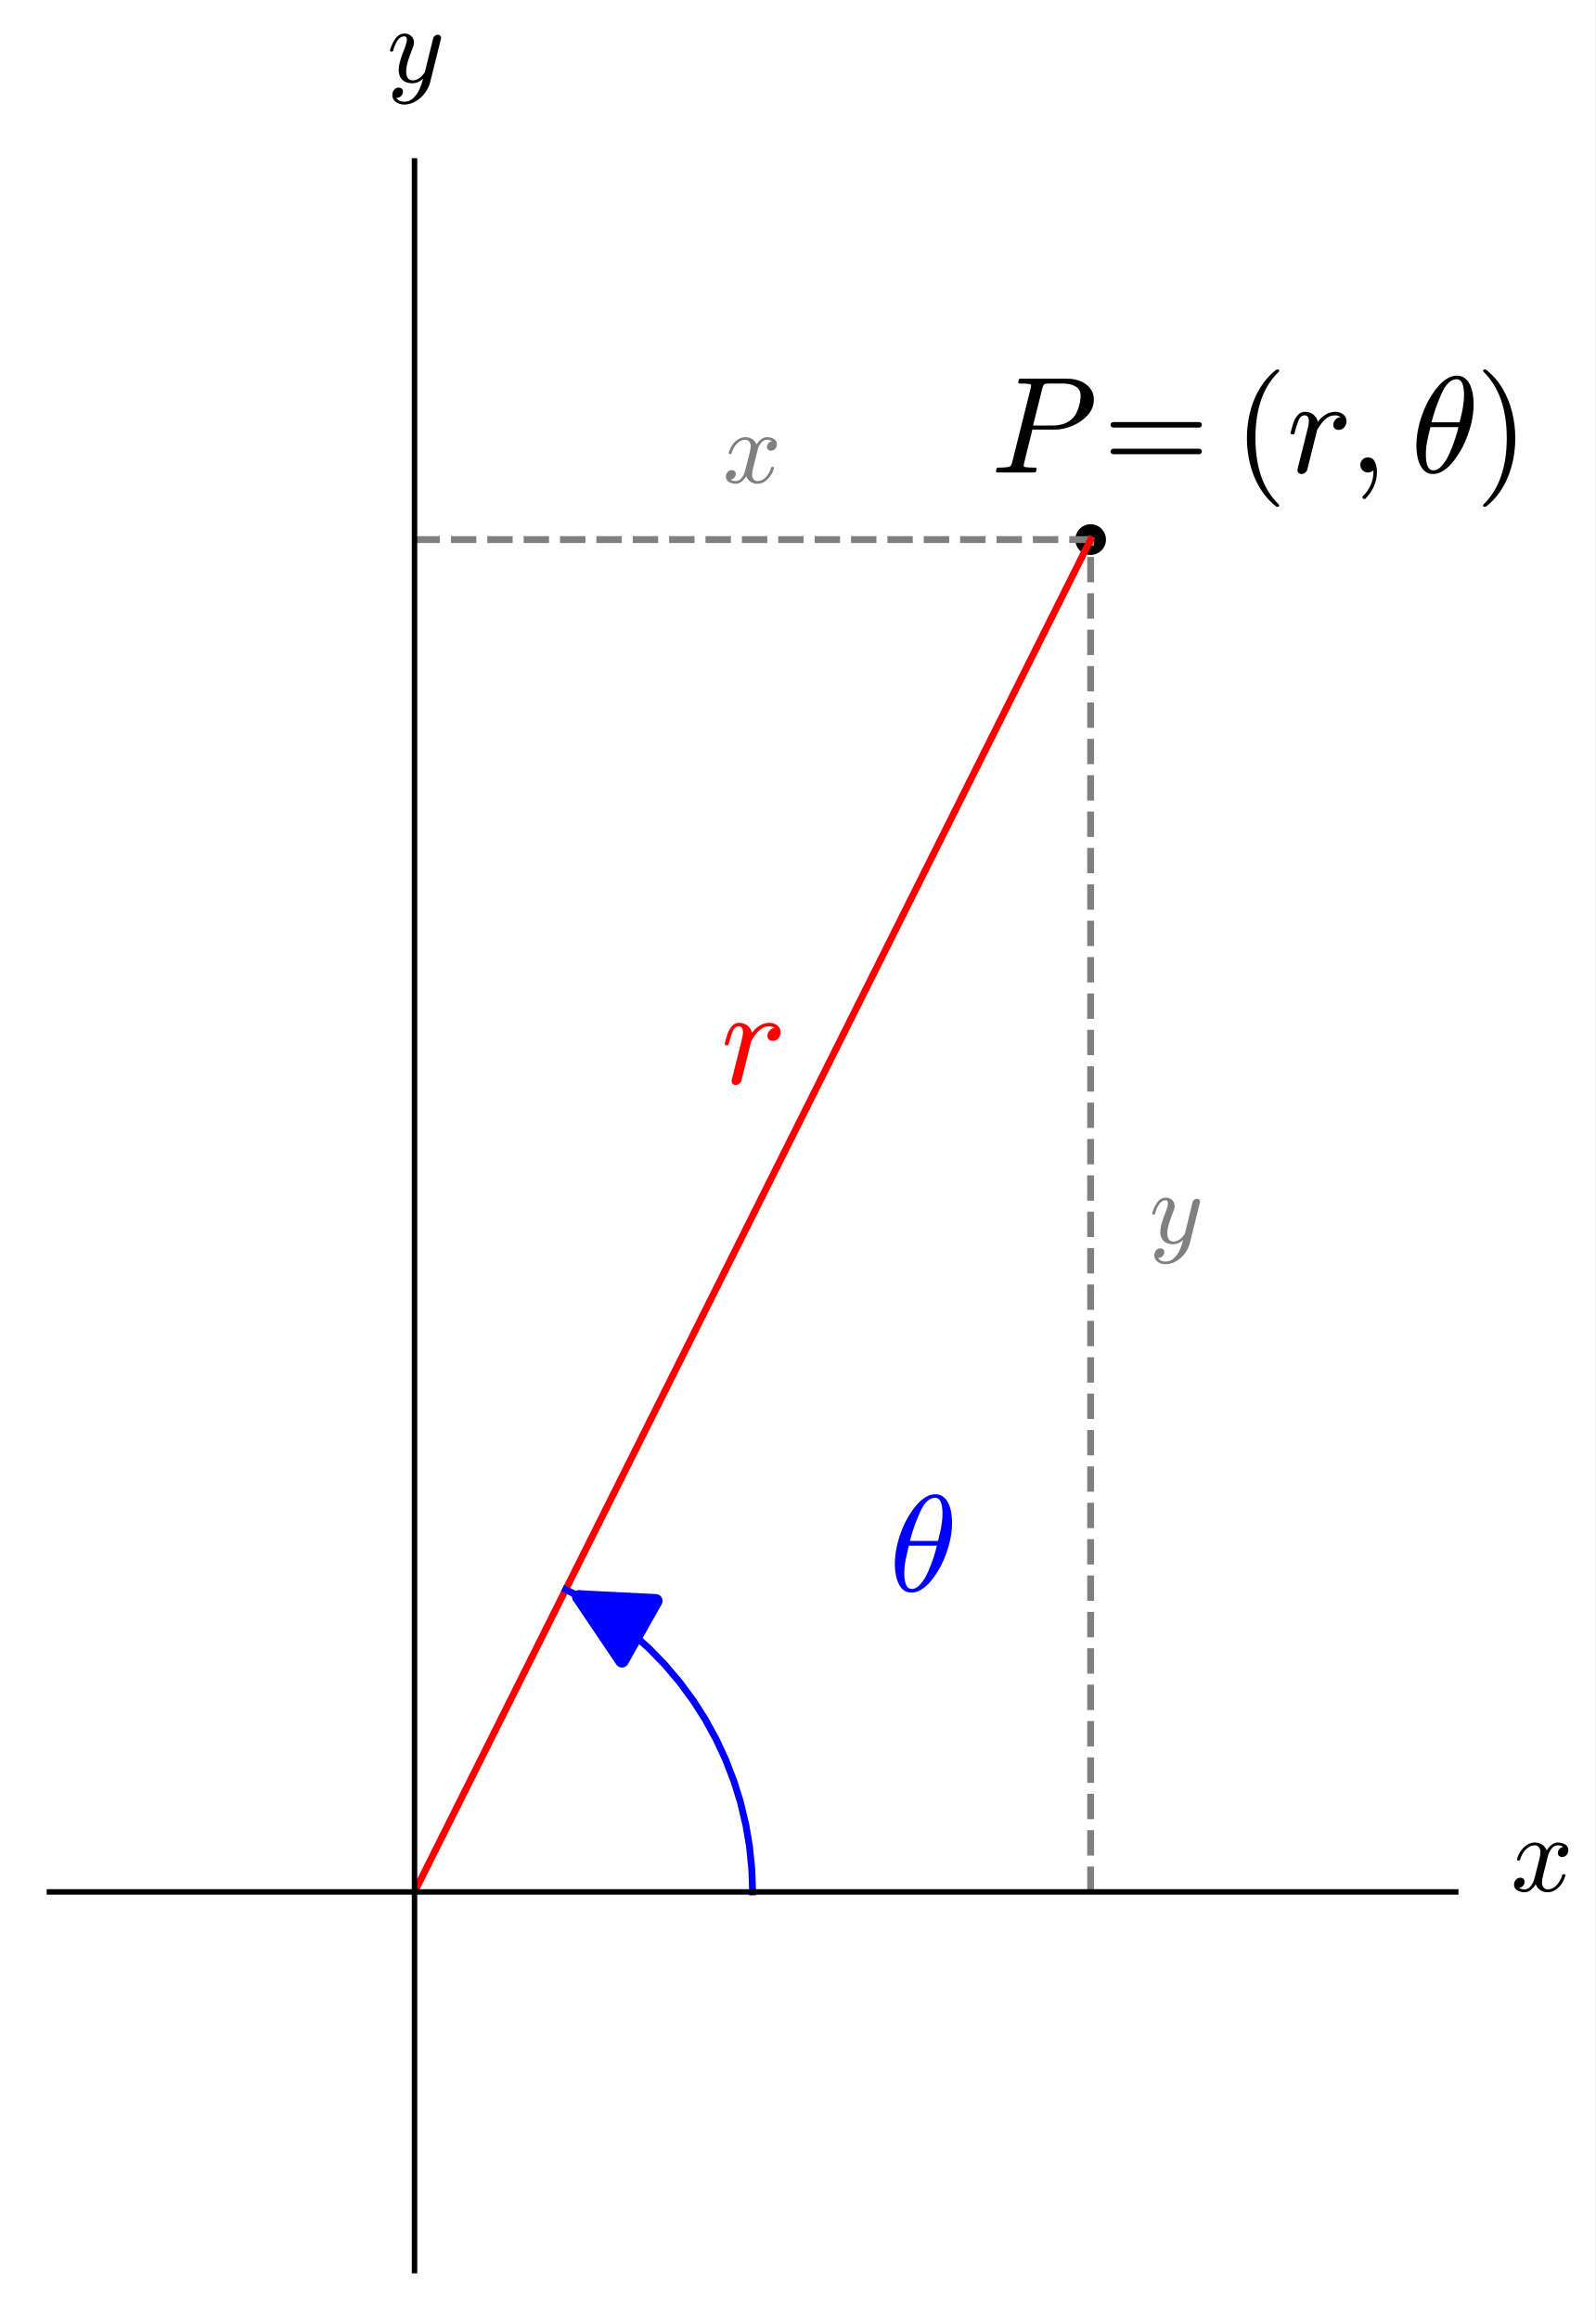
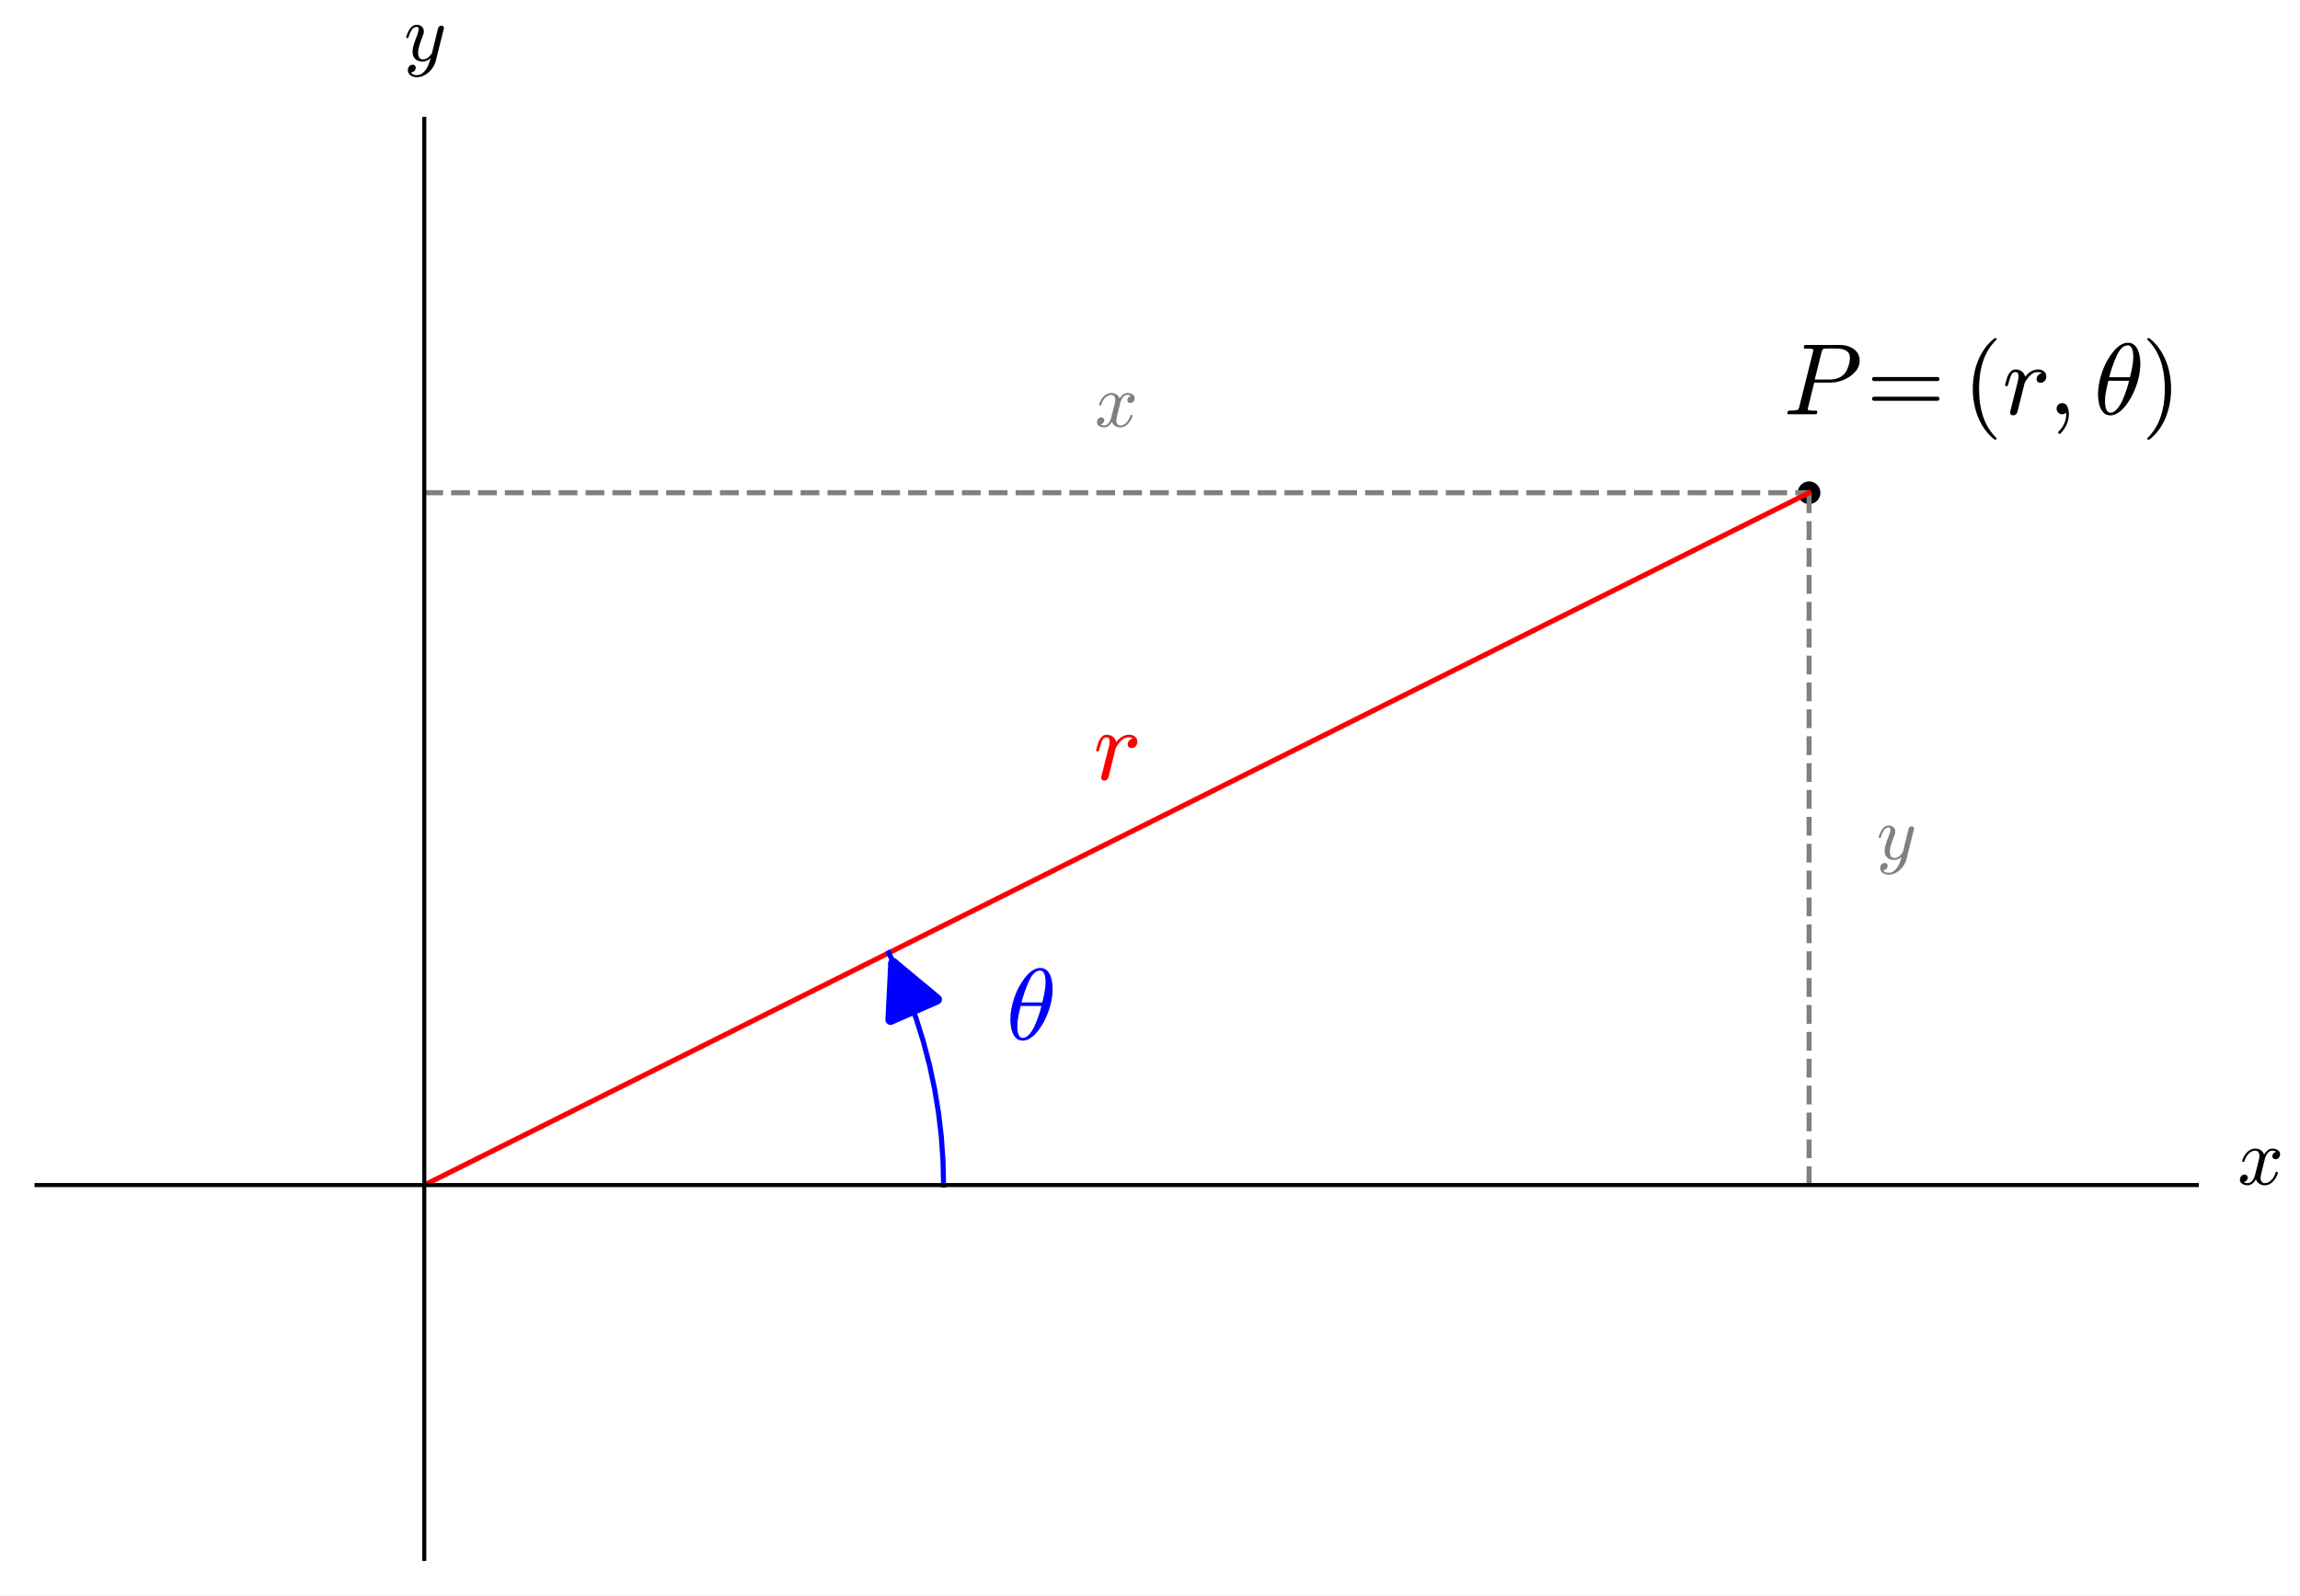
- <svg xmlns="http://www.w3.org/2000/svg" xmlns:xlink="http://www.w3.org/1999/xlink" width="232.447pt" height="338.002pt" viewBox="0 0 232.447 338.002" version="1.1">
+ <svg xmlns="http://www.w3.org/2000/svg" xmlns:xlink="http://www.w3.org/1999/xlink" width="453.475pt" height="314.599pt" viewBox="0 0 453.475 314.599" version="1.1">
  <defs>
    <style type="text/css">*{stroke-linejoin: round; stroke-linecap: butt}</style>
  </defs>
  <g id="figure_1">
    <g id="patch_1">
-       <path d="M -0 338.002  L 232.447 338.002  L 232.447 0  L -0 0  z " style="fill: #ffffff" />
+       <path d="M 0 314.599  L 453.475 314.599  L 453.475 0  L 0 0  z " style="fill: #ffffff" />
    </g>
    <g id="axes_1">
      <g id="patch_2">
-         <path d="M 7.2 330.803  L 212.107 330.803  L 212.107 23.442  L 7.2 23.442  z " style="fill: #ffffff" />
+         <path d="M 7.2 307.399  L 433.135 307.399  L 433.135 23.442  L 7.2 23.442  z " style="fill: #ffffff" />
      </g>
      <g id="PathCollection_1">
-         <path d="M 158.91 80.846  C 159.503 80.846 160.072 80.61 160.491 80.191  C 160.91 79.771 161.146 79.203 161.146 78.61  C 161.146 78.017 160.91 77.448 160.491 77.029  C 160.072 76.609 159.503 76.374 158.91 76.374  C 158.317 76.374 157.748 76.609 157.329 77.029  C 156.909 77.448 156.674 78.017 156.674 78.61  C 156.674 79.203 156.909 79.771 157.329 80.191  C 157.748 80.61 158.317 80.846 158.91 80.846  z " clip-path="url(#p8a88bce8ca)" />
+         <path d="M 356.685 99.398  C 357.278 99.398 357.847 99.162 358.266 98.743  C 358.686 98.324 358.921 97.755 358.921 97.162  C 358.921 96.569 358.686 96 358.266 95.581  C 357.847 95.162 357.278 94.926 356.685 94.926  C 356.092 94.926 355.523 95.162 355.104 95.581  C 354.685 96 354.449 96.569 354.449 97.162  C 354.449 97.755 354.685 98.324 355.104 98.743  C 355.523 99.162 356.092 99.398 356.685 99.398  z " clip-path="url(#p9b96055936)" />
      </g>
      <g id="line2d_1">
-         <path d="M 158.91 275.635  L 158.91 78.61  " clip-path="url(#p8a88bce8ca)" style="fill: none; stroke-dasharray: 3.7,1.6; stroke-dashoffset: 0; stroke: #808080" />
+         <path d="M 356.685 233.68  L 356.685 97.162  " clip-path="url(#p9b96055936)" style="fill: none; stroke-dasharray: 3.7,1.6; stroke-dashoffset: 0; stroke: #808080" />
      </g>
      <g id="line2d_2">
-         <path d="M 60.397 78.61  L 158.91 78.61  " clip-path="url(#p8a88bce8ca)" style="fill: none; stroke-dasharray: 3.7,1.6; stroke-dashoffset: 0; stroke: #808080" />
+         <path d="M 83.65 97.162  L 356.685 97.162  " clip-path="url(#p9b96055936)" style="fill: none; stroke-dasharray: 3.7,1.6; stroke-dashoffset: 0; stroke: #808080" />
      </g>
      <g id="matplotlib.axis_1">
        <g id="text_1">
-           <g transform="translate(220.1067 275.6353) scale(0.16 -0.16)">
+           <g transform="translate(441.135 233.6796) scale(0.16 -0.16)">
            <defs>
              <path id="Cmmi10-78" d="M 500 184  Q 613 97 819 97  Q 1019 97 1172 289  Q 1325 481 1381 709  L 1672 1844  Q 1741 2153 1741 2266  Q 1741 2425 1652 2544  Q 1563 2663 1403 2663  Q 1200 2663 1022 2536  Q 844 2409 722 2214  Q 600 2019 550 1819  Q 538 1778 500 1778  L 422 1778  Q 372 1778 372 1838  L 372 1856  Q 434 2094 584 2320  Q 734 2547 951 2687  Q 1169 2828 1416 2828  Q 1650 2828 1839 2703  Q 2028 2578 2106 2363  Q 2216 2559 2386 2693  Q 2556 2828 2759 2828  Q 2897 2828 3040 2779  Q 3184 2731 3275 2631  Q 3366 2531 3366 2381  Q 3366 2219 3261 2101  Q 3156 1984 2994 1984  Q 2891 1984 2822 2050  Q 2753 2116 2753 2216  Q 2753 2350 2845 2451  Q 2938 2553 3066 2572  Q 2950 2663 2747 2663  Q 2541 2663 2389 2472  Q 2238 2281 2175 2047  L 1894 916  Q 1825 659 1825 494  Q 1825 331 1917 214  Q 2009 97 2163 97  Q 2463 97 2698 361  Q 2934 625 3009 941  Q 3022 978 3059 978  L 3138 978  Q 3163 978 3178 961  Q 3194 944 3194 922  Q 3194 916 3188 903  Q 3097 522 2806 225  Q 2516 -72 2150 -72  Q 1916 -72 1727 54  Q 1538 181 1459 397  Q 1359 209 1182 68  Q 1006 -72 806 -72  Q 669 -72 523 -23  Q 378 25 287 125  Q 197 225 197 378  Q 197 528 301 651  Q 406 775 563 775  Q 669 775 741 711  Q 813 647 813 544  Q 813 409 723 309  Q 634 209 500 184  z " transform="scale(0.015625)" />
            </defs>
            <use xlink:href="#Cmmi10-78" transform="translate(0 0.8125)" />
          </g>
        </g>
      </g>
      <g id="matplotlib.axis_2">
        <g id="text_2">
-           <g transform="translate(56.39692 12.0825) scale(0.16 -0.16)">
+           <g transform="translate(79.64987 12.0825) scale(0.16 -0.16)">
            <defs>
              <path id="Cmmi10-79" d="M 538 -916  Q 672 -1147 1006 -1147  Q 1309 -1147 1531 -934  Q 1753 -722 1889 -420  Q 2025 -119 2100 197  Q 1816 -72 1484 -72  Q 1231 -72 1053 15  Q 875 103 776 276  Q 678 450 678 697  Q 678 906 734 1126  Q 791 1347 892 1617  Q 994 1888 1069 2088  Q 1153 2322 1153 2472  Q 1153 2663 1013 2663  Q 759 2663 595 2402  Q 431 2141 353 1819  Q 341 1778 300 1778  L 225 1778  Q 172 1778 172 1838  L 172 1856  Q 275 2238 487 2533  Q 700 2828 1025 2828  Q 1253 2828 1411 2678  Q 1569 2528 1569 2297  Q 1569 2178 1516 2047  Q 1488 1969 1388 1706  Q 1288 1444 1234 1272  Q 1181 1100 1147 934  Q 1113 769 1113 603  Q 1113 391 1203 244  Q 1294 97 1491 97  Q 1888 97 2203 581  L 2688 2553  Q 2709 2638 2787 2698  Q 2866 2759 2956 2759  Q 3034 2759 3092 2709  Q 3150 2659 3150 2578  Q 3150 2541 3144 2528  L 2509 -19  Q 2425 -347 2200 -647  Q 1975 -947 1658 -1130  Q 1341 -1313 997 -1313  Q 831 -1313 668 -1248  Q 506 -1184 406 -1056  Q 306 -928 306 -756  Q 306 -581 409 -453  Q 513 -325 684 -325  Q 788 -325 858 -389  Q 928 -453 928 -556  Q 928 -703 818 -812  Q 709 -922 563 -922  Q 556 -919 550 -917  Q 544 -916 538 -916  z " transform="scale(0.015625)" />
            </defs>
            <use xlink:href="#Cmmi10-79" transform="translate(0 0.8125)" />
          </g>
        </g>
      </g>
      <g id="line2d_3">
-         <path d="M 158.91 78.61  L 60.397 275.635  " clip-path="url(#p8a88bce8ca)" style="fill: none; stroke: #ff0000; stroke-linecap: square" />
+         <path d="M 356.685 97.162  L 83.65 233.68  " clip-path="url(#p9b96055936)" style="fill: none; stroke: #ff0000; stroke-linecap: square" />
      </g>
      <g id="line2d_4">
-         <path d="M 109.653 275.635  L 109.549 272.436  L 109.213 269.065  L 108.682 265.904  L 107.893 262.585  L 106.974 259.613  L 105.729 256.369  L 104.361 253.424  L 102.714 250.427  L 101.06 247.838  L 99.087 245.151  L 96.845 242.504  L 94.565 240.157  L 92.052 237.898  L 89.545 235.929  L 86.728 234.008  L 83.989 232.396  L 82.425 231.579  L 82.425 231.579  " clip-path="url(#p8a88bce8ca)" style="fill: none; stroke: #0000ff; stroke-linecap: square" />
+         <path d="M 186.038 233.68  L 185.923 228.82  L 185.59 224.114  L 185.054 219.521  L 184.268 214.725  L 183.281 210.08  L 182.044 205.36  L 180.606 200.772  L 179.039 196.474  L 177.167 191.991  L 175.229 187.89  L 175.229 187.89  " clip-path="url(#p9b96055936)" style="fill: none; stroke: #0000ff; stroke-linecap: square" />
      </g>
      <g id="patch_3">
-         <path d="M 86.713 233.998  Q 84.569 232.789 84.373 232.678  " clip-path="url(#p8a88bce8ca)" style="fill: none; stroke: #0000ff; stroke-width: 2; stroke-linecap: round" />
-         <path d="M 90.625 241.946  L 84.373 232.678  L 95.539 233.237  z " clip-path="url(#p8a88bce8ca)" style="fill: #0000ff; stroke: #0000ff; stroke-width: 2; stroke-linecap: round" />
+         <path d="M 179.342 197.262  Q 177.286 192.576 176.127 189.938  " clip-path="url(#p9b96055936)" style="fill: none; stroke: #0000ff; stroke-width: 2; stroke-linecap: round" />
+         <path d="M 175.569 201.104  L 176.127 189.938  L 184.725 197.085  z " clip-path="url(#p9b96055936)" style="fill: #0000ff; stroke: #0000ff; stroke-width: 2; stroke-linecap: round" />
      </g>
      <g id="patch_4">
-         <path d="M 60.397 330.803  L 60.397 23.442  " style="fill: none; stroke: #000000; stroke-width: 0.8; stroke-linejoin: miter; stroke-linecap: square" />
+         <path d="M 83.65 307.399  L 83.65 23.442  " style="fill: none; stroke: #000000; stroke-width: 0.8; stroke-linejoin: miter; stroke-linecap: square" />
      </g>
      <g id="patch_5">
-         <path d="M 7.2 275.635  L 212.107 275.635  " style="fill: none; stroke: #000000; stroke-width: 0.8; stroke-linejoin: miter; stroke-linecap: square" />
+         <path d="M 7.2 233.68  L 433.135 233.68  " style="fill: none; stroke: #000000; stroke-width: 0.8; stroke-linejoin: miter; stroke-linecap: square" />
      </g>
      <g id="text_3">
-         <g style="fill: #ff0000" transform="translate(105.0533 158.013) scale(0.2 -0.2)">
+         <g style="fill: #ff0000" transform="translate(215.5675 153.8749) scale(0.2 -0.2)">
          <defs>
            <path id="Cmmi10-72" d="M 494 109  Q 494 147 500 166  L 978 2075  Q 1025 2253 1025 2388  Q 1025 2663 838 2663  Q 638 2663 541 2423  Q 444 2184 353 1819  Q 353 1800 334 1789  Q 316 1778 300 1778  L 225 1778  Q 203 1778 187 1801  Q 172 1825 172 1844  Q 241 2122 305 2315  Q 369 2509 505 2668  Q 641 2828 844 2828  Q 1066 2828 1233 2700  Q 1400 2572 1441 2363  Q 1603 2575 1811 2701  Q 2019 2828 2266 2828  Q 2469 2828 2623 2709  Q 2778 2591 2778 2388  Q 2778 2225 2676 2104  Q 2575 1984 2406 1984  Q 2303 1984 2233 2048  Q 2163 2113 2163 2216  Q 2163 2356 2266 2467  Q 2369 2578 2503 2578  Q 2400 2663 2253 2663  Q 1978 2663 1775 2467  Q 1572 2272 1409 1972  L 953 141  Q 931 53 854 -9  Q 778 -72 684 -72  Q 606 -72 550 -22  Q 494 28 494 109  z " transform="scale(0.015625)" />
          </defs>
          <use xlink:href="#Cmmi10-72" transform="translate(0 0.8125)" />
        </g>
      </g>
      <g id="text_4">
-         <g style="fill: #0000ff" transform="translate(129.5815 231.8977) scale(0.2 -0.2)">
+         <g style="fill: #0000ff" transform="translate(198.4028 205.069) scale(0.2 -0.2)">
          <defs>
            <path id="Cmmi10-b5" d="M 1031 -72  Q 741 -72 566 140  Q 391 353 323 653  Q 256 953 256 1247  L 256 1253  Q 256 1572 317 1915  Q 378 2259 493 2601  Q 609 2944 744 3213  Q 838 3400 986 3631  Q 1134 3863 1317 4064  Q 1500 4266 1711 4389  Q 1922 4513 2138 4513  L 2144 4513  Q 2375 4513 2529 4384  Q 2684 4256 2770 4056  Q 2856 3856 2890 3628  Q 2925 3400 2925 3194  Q 2925 2709 2794 2204  Q 2663 1700 2431 1228  Q 2344 1050 2189 809  Q 2034 569 1861 378  Q 1688 188 1472 58  Q 1256 -72 1038 -72  L 1031 -72  z M 1044 97  Q 1256 97 1451 323  Q 1647 550 1794 873  Q 1941 1197 2052 1536  Q 2163 1875 2216 2113  L 909 2113  Q 809 1709 753 1417  Q 697 1125 697 844  Q 697 97 1044 97  z M 959 2338  L 2272 2338  Q 2341 2619 2381 2808  Q 2422 2997 2450 3206  Q 2478 3416 2478 3597  Q 2478 4347 2138 4347  Q 1731 4347 1436 3692  Q 1141 3038 959 2338  z " transform="scale(0.015625)" />
          </defs>
          <use xlink:href="#Cmmi10-b5" transform="translate(0 0.484375)" />
        </g>
      </g>
      <g id="text_5">
-         <g transform="translate(144.3379 68.83276) scale(0.2 -0.2)">
+         <g transform="translate(351.6145 81.68438) scale(0.2 -0.2)">
          <defs>
            <path id="Cmmi10-50" d="M 313 0  Q 250 0 250 84  Q 253 100 262 139  Q 272 178 289 201  Q 306 225 331 225  Q 722 225 878 269  Q 959 297 997 441  L 1875 3956  Q 1888 4019 1888 4044  Q 1888 4113 1813 4122  Q 1691 4147 1350 4147  Q 1288 4147 1288 4231  Q 1291 4247 1300 4286  Q 1309 4325 1326 4348  Q 1344 4372 1369 4372  L 3578 4372  Q 3881 4372 4165 4264  Q 4450 4156 4631 3934  Q 4813 3713 4813 3397  Q 4813 2991 4527 2672  Q 4241 2353 3814 2175  Q 3388 1997 2988 1997  L 1947 1997  L 1556 416  Q 1544 353 1544 325  Q 1544 300 1551 283  Q 1559 266 1573 261  Q 1588 256 1619 250  Q 1741 225 2081 225  Q 2144 225 2144 141  Q 2122 50 2109 25  Q 2097 0 2034 0  L 313 0  z M 1978 2188  L 2875 2188  Q 3497 2188 3822 2522  Q 3988 2688 4092 3000  Q 4197 3313 4197 3566  Q 4197 3881 3956 4014  Q 3716 4147 3359 4147  L 2747 4147  Q 2572 4147 2515 4117  Q 2459 4088 2413 3928  L 1978 2188  z " transform="scale(0.015625)" />
            <path id="Cmr10-3d" d="M 481 850  Q 428 850 393 890  Q 359 931 359 978  Q 359 1031 393 1068  Q 428 1106 481 1106  L 4500 1106  Q 4547 1106 4581 1068  Q 4616 1031 4616 978  Q 4616 931 4581 890  Q 4547 850 4500 850  L 481 850  z M 481 2094  Q 428 2094 393 2131  Q 359 2169 359 2222  Q 359 2269 393 2309  Q 428 2350 481 2350  L 4500 2350  Q 4547 2350 4581 2309  Q 4616 2269 4616 2222  Q 4616 2169 4581 2131  Q 4547 2094 4500 2094  L 481 2094  z " transform="scale(0.015625)" />
            <path id="Cmr10-28" d="M 1984 -1588  Q 1628 -1306 1370 -942  Q 1113 -578 948 -165  Q 784 247 703 697  Q 622 1147 622 1600  Q 622 2059 703 2509  Q 784 2959 951 3375  Q 1119 3791 1378 4153  Q 1638 4516 1984 4788  Q 1984 4800 2016 4800  L 2075 4800  Q 2094 4800 2109 4783  Q 2125 4766 2125 4744  Q 2125 4716 2113 4703  Q 1800 4397 1592 4047  Q 1384 3697 1257 3301  Q 1131 2906 1075 2482  Q 1019 2059 1019 1600  Q 1019 -434 2106 -1491  Q 2125 -1509 2125 -1544  Q 2125 -1559 2108 -1579  Q 2091 -1600 2075 -1600  L 2016 -1600  Q 1984 -1600 1984 -1588  z " transform="scale(0.015625)" />
            <path id="Cmmi10-3b" d="M 634 -1153  Q 634 -1125 659 -1100  Q 891 -878 1019 -587  Q 1147 -297 1147 25  L 1147 103  Q 1044 0 891 0  Q 744 0 641 103  Q 538 206 538 353  Q 538 503 641 603  Q 744 703 891 703  Q 1119 703 1216 492  Q 1313 281 1313 25  Q 1313 -331 1170 -651  Q 1028 -972 769 -1228  Q 744 -1241 728 -1241  Q 697 -1241 665 -1212  Q 634 -1184 634 -1153  z " transform="scale(0.015625)" />
            <path id="Cmr10-29" d="M 416 -1600  Q 359 -1600 359 -1544  Q 359 -1516 372 -1503  Q 1466 -434 1466 1600  Q 1466 3634 384 4691  Q 359 4706 359 4744  Q 359 4766 376 4783  Q 394 4800 416 4800  L 475 4800  Q 494 4800 506 4788  Q 966 4425 1272 3906  Q 1578 3388 1720 2800  Q 1863 2213 1863 1600  Q 1863 1147 1786 708  Q 1709 269 1542 -157  Q 1375 -584 1119 -945  Q 863 -1306 506 -1588  Q 494 -1600 475 -1600  L 416 -1600  z " transform="scale(0.015625)" />
          </defs>
          <use xlink:href="#Cmmi10-50" />
          <use xlink:href="#Cmr10-3d" transform="translate(81.76758 0)" />
          <use xlink:href="#Cmr10-28" transform="translate(177.0117 0)" />
          <use xlink:href="#Cmmi10-72" transform="translate(215.8301 0)" />
          <use xlink:href="#Cmmi10-3b" transform="translate(260.9473 0)" />
          <use xlink:href="#Cmmi10-b5" transform="translate(306.1914 0)" />
          <use xlink:href="#Cmr10-29" transform="translate(353.1152 0)" />
        </g>
      </g>
      <g id="text_6">
-         <g style="fill: #808080" transform="translate(105.3033 70.43464) scale(0.15 -0.15)">
+         <g style="fill: #808080" transform="translate(215.8175 84.23638) scale(0.15 -0.15)">
          <use xlink:href="#Cmmi10-78" transform="translate(0 0.8125)" />
        </g>
      </g>
      <g id="text_7">
-         <g style="fill: #808080" transform="translate(167.4738 181.2311) scale(0.15 -0.15)">
+         <g style="fill: #808080" transform="translate(369.9998 169.5294) scale(0.15 -0.15)">
          <use xlink:href="#Cmmi10-79" transform="translate(0 0.8125)" />
        </g>
      </g>
    </g>
  </g>
  <defs>
-     <clipPath id="p8a88bce8ca">
-       <rect x="7.2" y="23.442" width="204.907" height="307.36" />
+     <clipPath id="p9b96055936">
+       <rect x="7.2" y="23.442" width="425.935" height="283.957" />
    </clipPath>
  </defs>
</svg>
